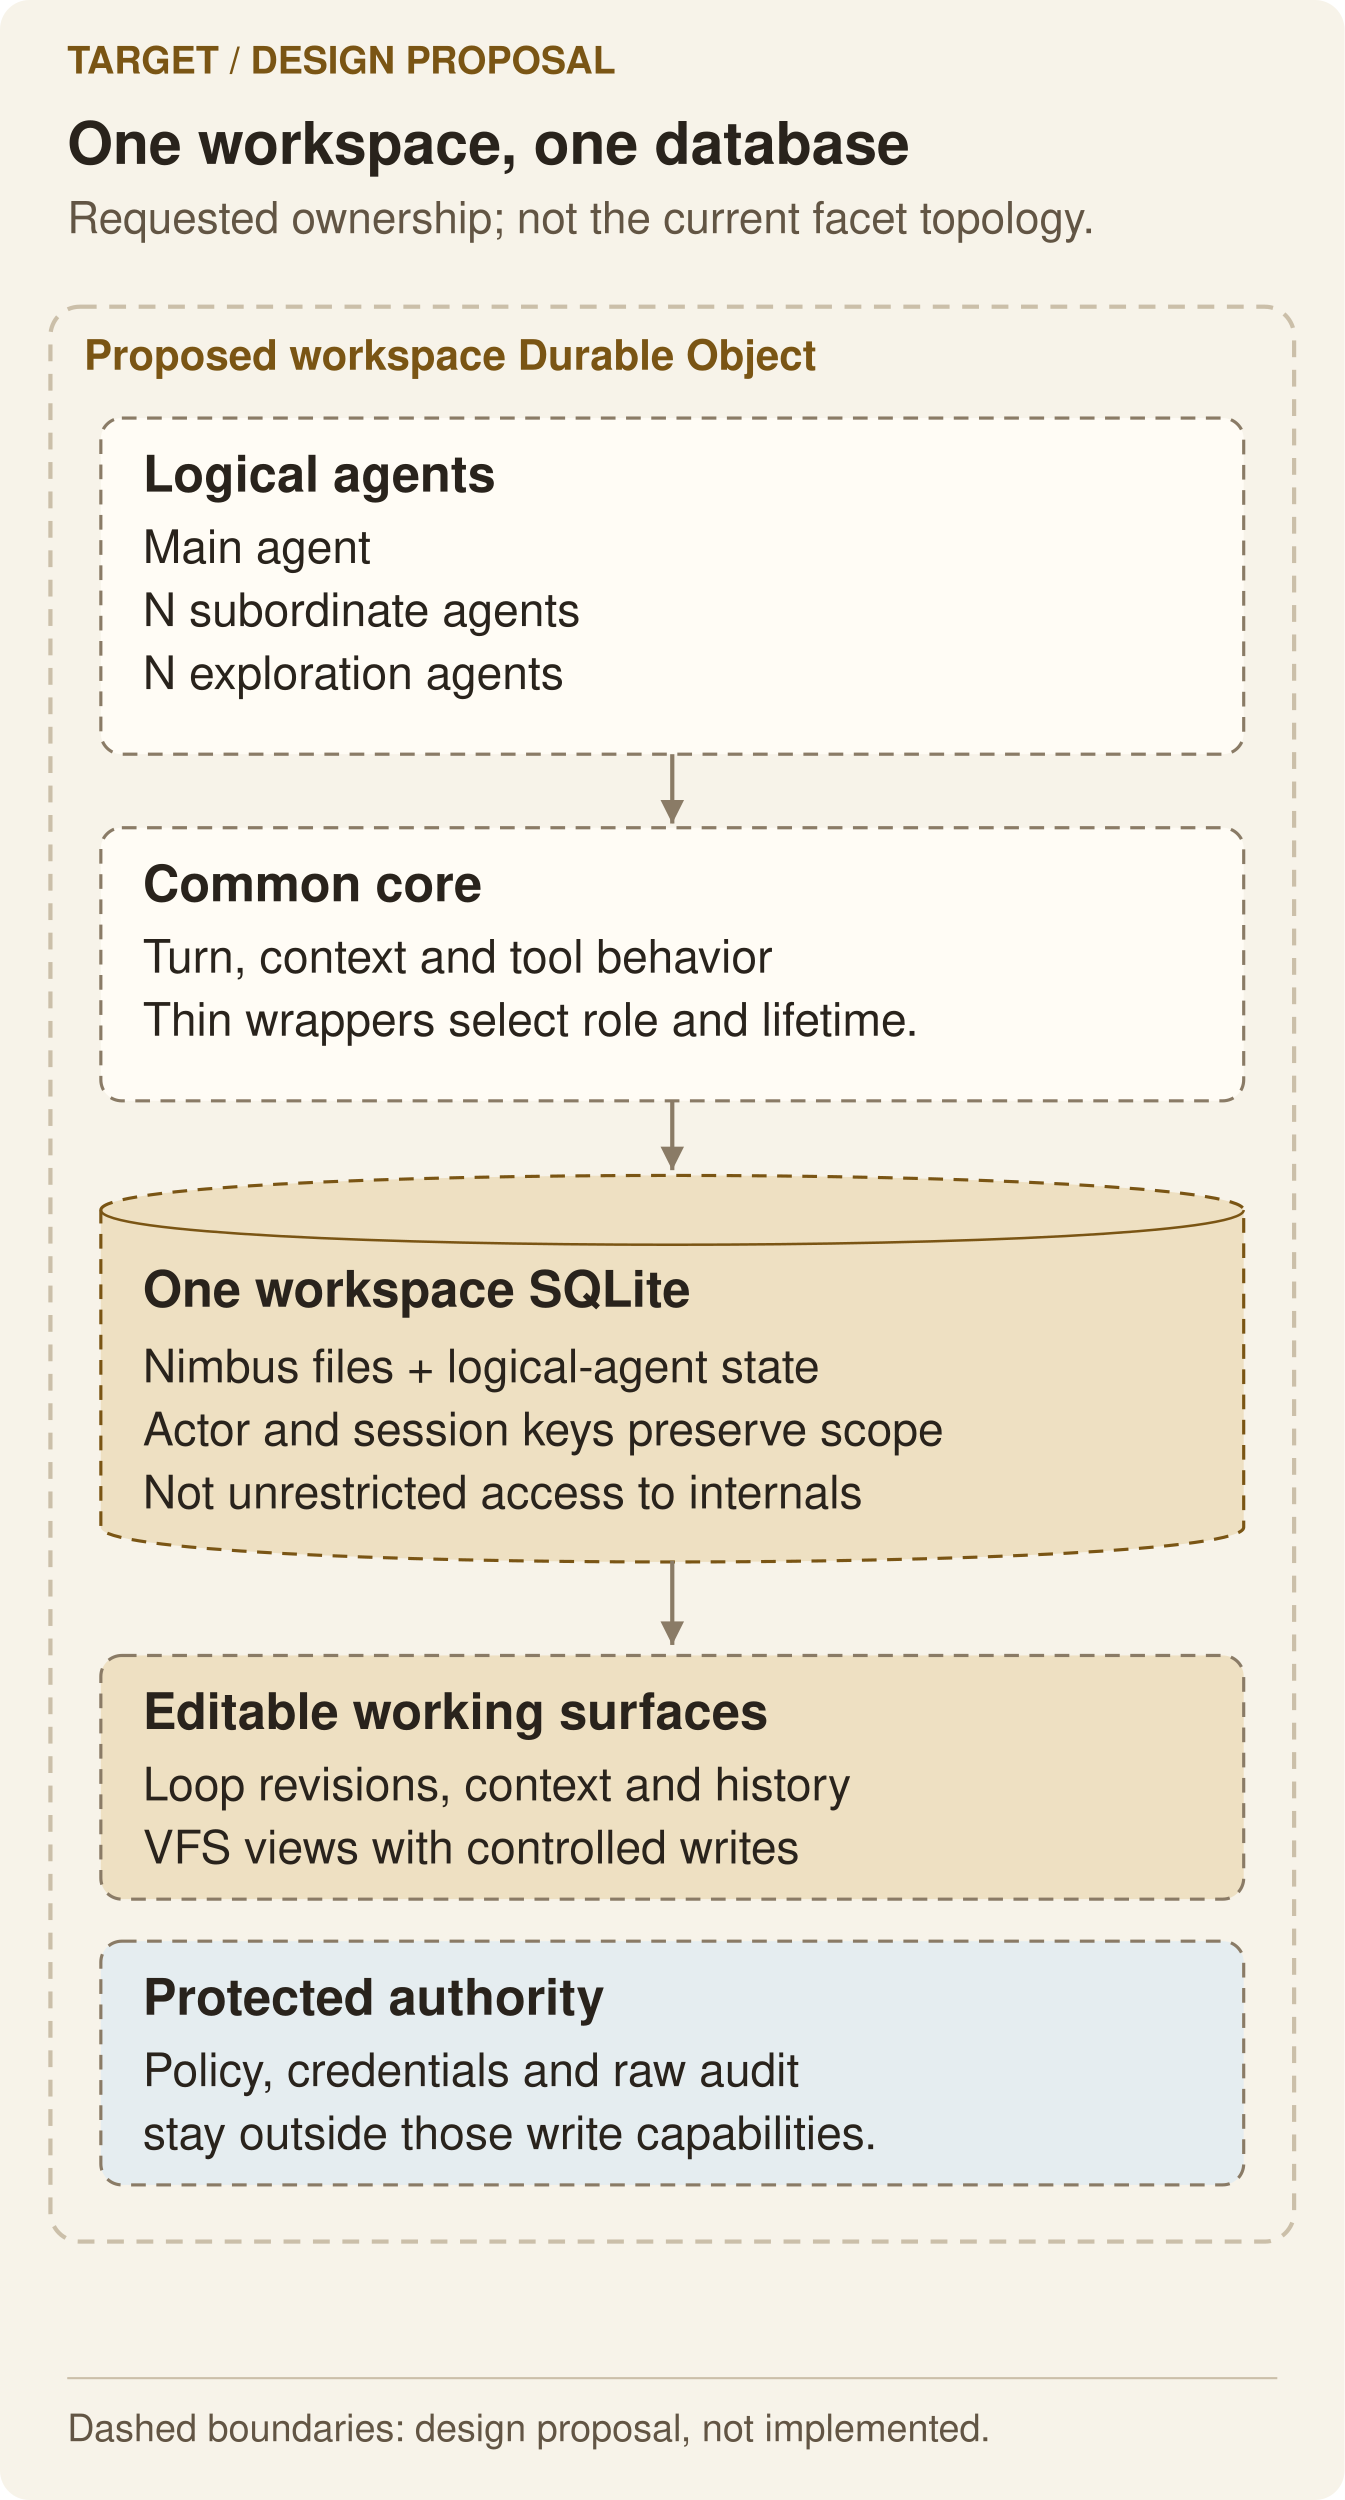
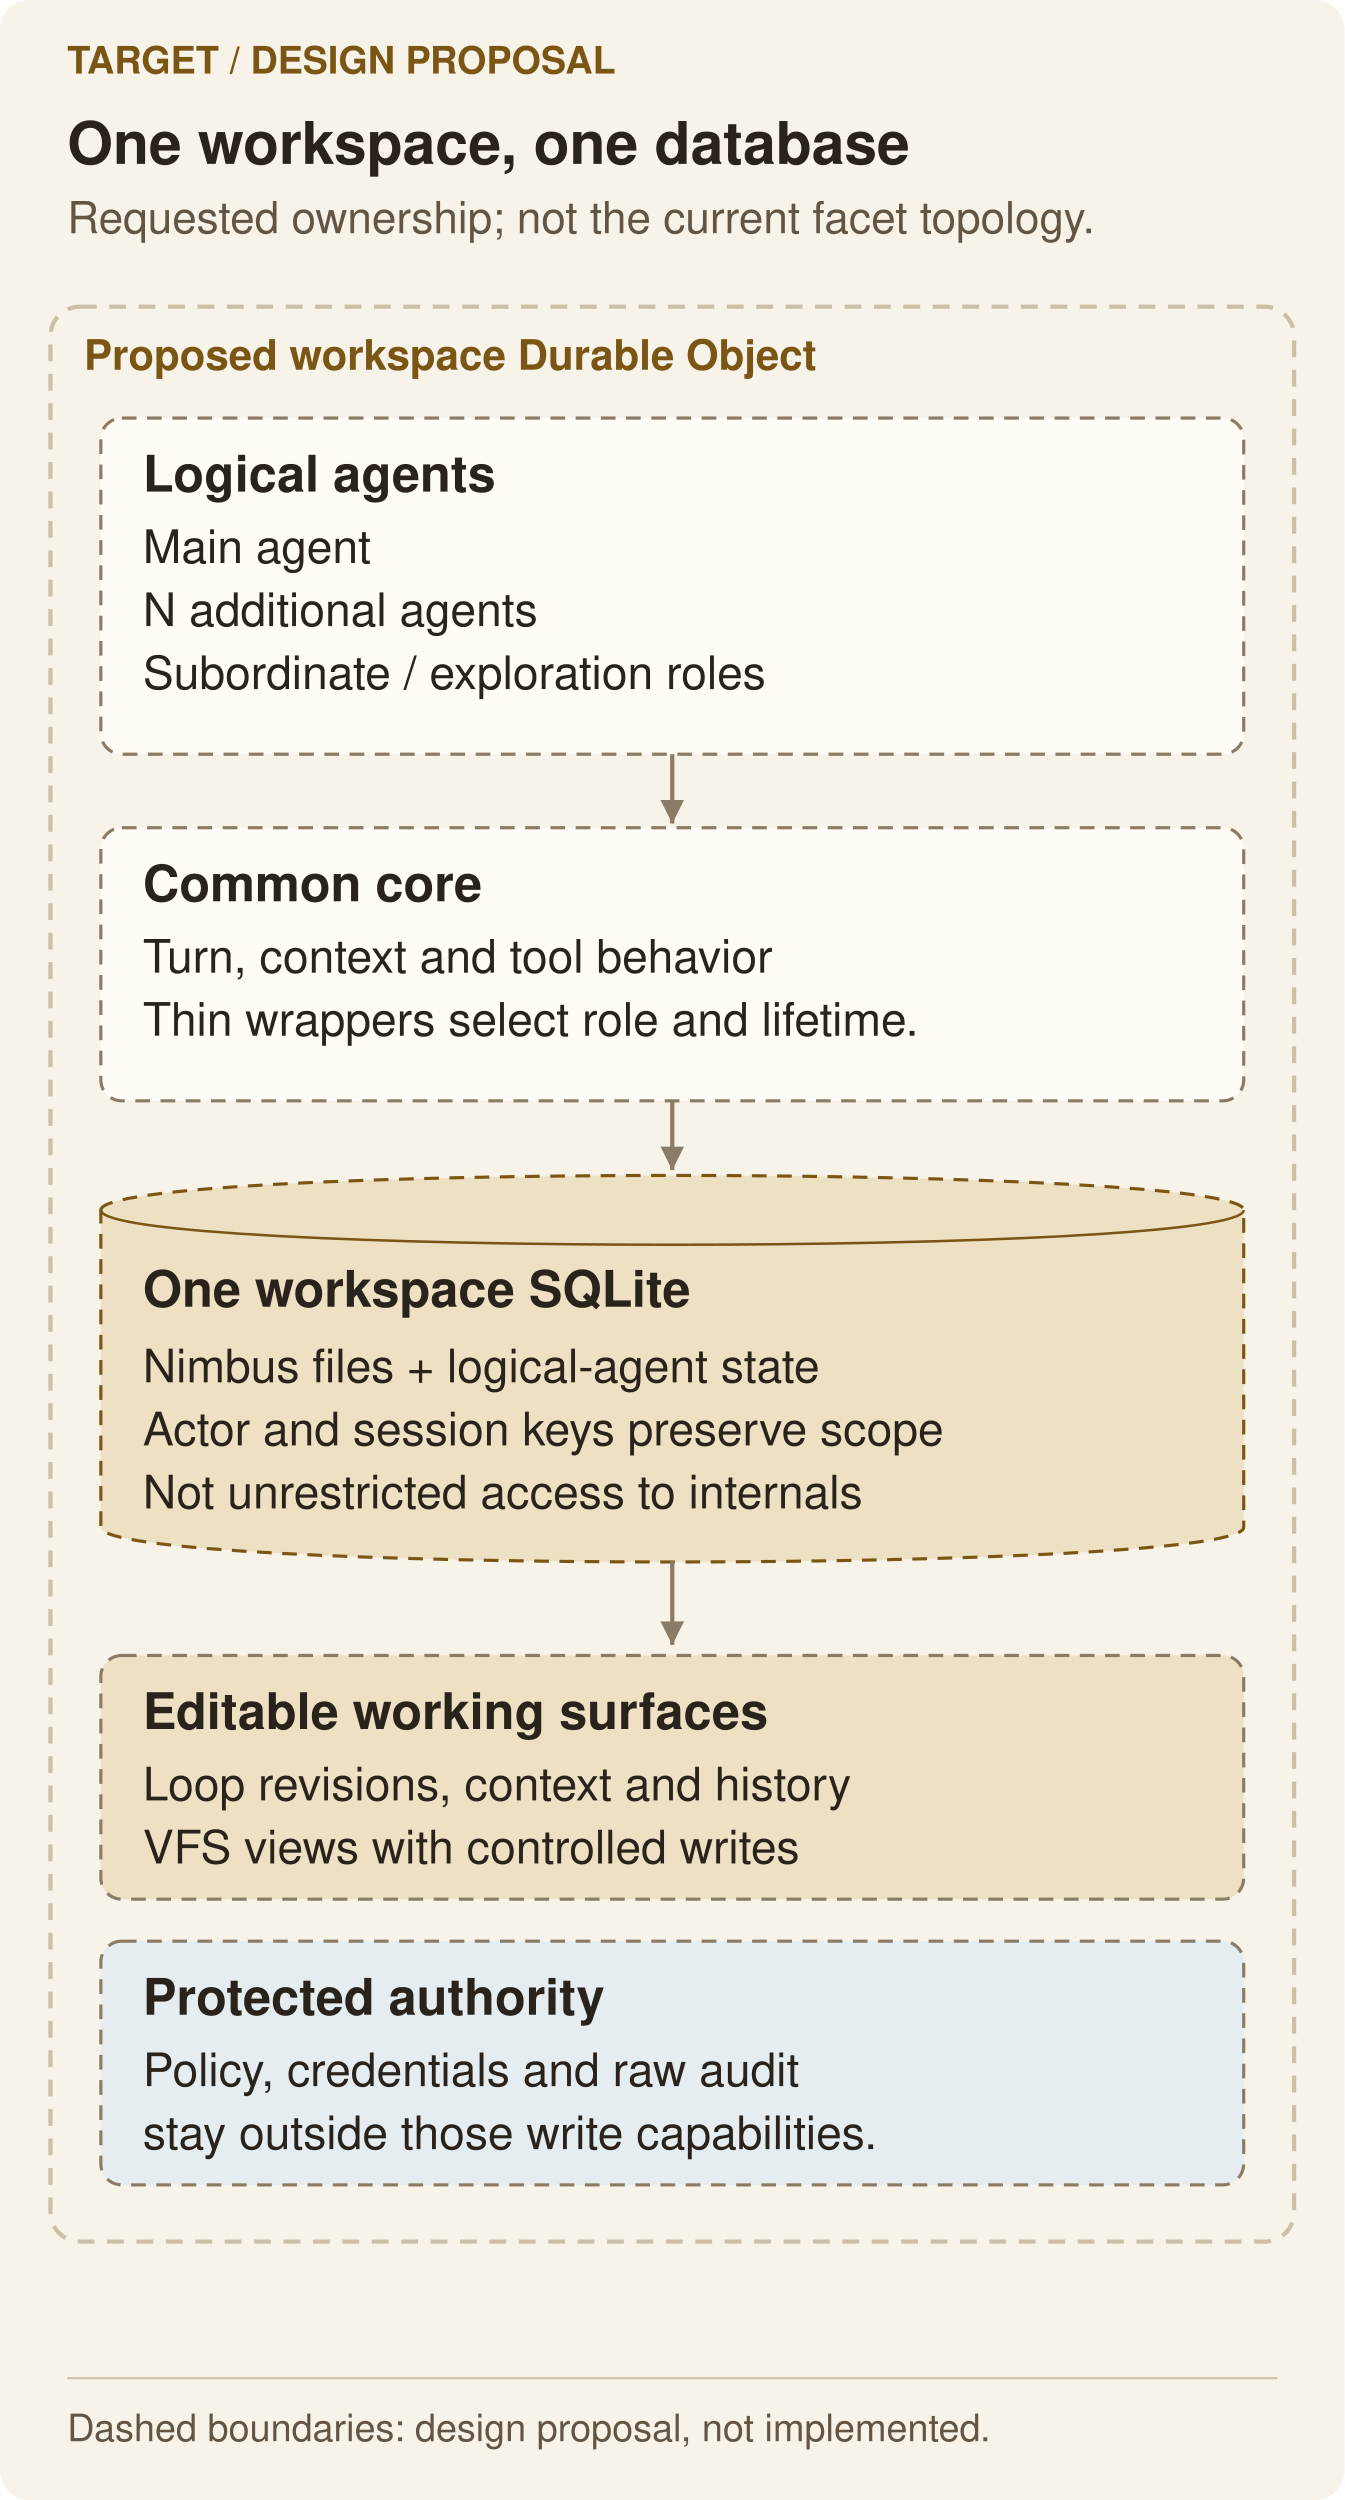
<svg xmlns="http://www.w3.org/2000/svg" width="640" height="1190" viewBox="0 0 640 1190" style="max-width:100%;height:auto;display:block" role="img" aria-labelledby="workspace-target-title workspace-target-desc">
  <style>text{font-family:ui-sans-serif,-apple-system,BlinkMacSystemFont,"Segoe UI",Helvetica,Arial,sans-serif}path,rect{vector-effect:non-scaling-stroke}</style>
  <defs>
    <marker id="workspace-target-arrow" viewBox="0 0 10 10" refX="9" refY="5" markerWidth="7" markerHeight="7" orient="auto-start-reverse">
      <path d="M1 1 L9 5 L1 9 Z" fill="#8A7B66" />
    </marker>
  </defs>
  <rect width="640" height="1190" rx="14" fill="#F7F3E9" />
  <text x="32" y="35" font-size="18" font-weight="700" fill="#7A5514" text-anchor="start">
    <tspan x="32" dy="0">TARGET / DESIGN PROPOSAL</tspan>
  </text>
  <text x="32" y="78" font-size="28" font-weight="650" fill="#29231C" text-anchor="start">
    <tspan x="32" dy="0">One workspace, one database</tspan>
  </text>
  <text x="32" y="111" font-size="21" font-weight="400" fill="#625544" text-anchor="start">
    <tspan x="32" dy="0">Requested ownership; not the current facet topology.</tspan>
  </text>
  <rect x="24" y="146" width="592" height="921" rx="14" fill="none" stroke="#CBBFA9" stroke-width="2" stroke-dasharray="8 6" />
  <text x="40" y="176" font-size="20" font-weight="650" fill="#7A5514" text-anchor="start">
    <tspan x="40" dy="0">Proposed workspace Durable Object</tspan>
  </text>
  <g>
    <rect x="48" y="199" width="544" height="160" rx="10" fill="#FFFCF5" stroke="#8A7B66" stroke-width="1.5" stroke-dasharray="7 5" />
    <text x="68" y="234" font-size="24" font-weight="650" fill="#29231C" text-anchor="start">
      <tspan x="68" dy="0">Logical agents</tspan>
    </text>
    <text x="68" y="268" font-size="22" font-weight="400" fill="#29231C" text-anchor="start">
      <tspan x="68" dy="0">Main agent</tspan>
-       <tspan x="68" dy="30">N subordinate agents</tspan>
-       <tspan x="68" dy="30">N exploration agents</tspan>
+       <tspan x="68" dy="30">N additional agents</tspan>
+       <tspan x="68" dy="30">Subordinate / exploration roles</tspan>
    </text>
  </g>
  <path d="M320 359 V392" fill="none" stroke="#8A7B66" stroke-width="2" marker-end="url(#workspace-target-arrow)" />
  <g>
    <rect x="48" y="394" width="544" height="130" rx="10" fill="#FFFCF5" stroke="#8A7B66" stroke-width="1.5" stroke-dasharray="7 5" />
    <text x="68" y="429" font-size="24" font-weight="650" fill="#29231C" text-anchor="start">
      <tspan x="68" dy="0">Common core</tspan>
    </text>
    <text x="68" y="463" font-size="22" font-weight="400" fill="#29231C" text-anchor="start">
      <tspan x="68" dy="0">Turn, context and tool behavior</tspan>
      <tspan x="68" dy="30">Thin wrappers select role and lifetime.</tspan>
    </text>
  </g>
  <path d="M320 524 V557" fill="none" stroke="#8A7B66" stroke-width="2" marker-end="url(#workspace-target-arrow)" />
  <g>
    <path d="M48 576 C48 554,592 554,592 576 L592 727 C592 749,48 749,48 727 Z" fill="#EEE0C2" stroke="#7A5514" stroke-width="1.5" stroke-dasharray="7 5" />
    <path d="M48 576 C48 598,592 598,592 576" fill="none" stroke="#7A5514" stroke-width="1.2" />
    <text x="68" y="622" font-size="24" font-weight="650" fill="#29231C" text-anchor="start">
      <tspan x="68" dy="0">One workspace SQLite</tspan>
    </text>
    <text x="68" y="658" font-size="22" font-weight="400" fill="#29231C" text-anchor="start">
      <tspan x="68" dy="0">Nimbus files + logical-agent state</tspan>
      <tspan x="68" dy="30">Actor and session keys preserve scope</tspan>
      <tspan x="68" dy="30">Not unrestricted access to internals</tspan>
    </text>
  </g>
  <path d="M320 743 V783" fill="none" stroke="#8A7B66" stroke-width="2" marker-end="url(#workspace-target-arrow)" />
  <g>
    <rect x="48" y="788" width="544" height="116" rx="10" fill="#EEE0C2" stroke="#8A7B66" stroke-width="1.5" stroke-dasharray="7 5" />
    <text x="68" y="823" font-size="24" font-weight="650" fill="#29231C" text-anchor="start">
      <tspan x="68" dy="0">Editable working surfaces</tspan>
    </text>
    <text x="68" y="857" font-size="22" font-weight="400" fill="#29231C" text-anchor="start">
      <tspan x="68" dy="0">Loop revisions, context and history</tspan>
      <tspan x="68" dy="30">VFS views with controlled writes</tspan>
    </text>
  </g>
  <g>
    <rect x="48" y="924" width="544" height="116" rx="10" fill="#E5EDF0" stroke="#8A7B66" stroke-width="1.5" stroke-dasharray="7 5" />
    <text x="68" y="959" font-size="24" font-weight="650" fill="#29231C" text-anchor="start">
      <tspan x="68" dy="0">Protected authority</tspan>
    </text>
    <text x="68" y="993" font-size="22" font-weight="400" fill="#29231C" text-anchor="start">
      <tspan x="68" dy="0">Policy, credentials and raw audit</tspan>
      <tspan x="68" dy="30">stay outside those write capabilities.</tspan>
    </text>
  </g>
  <path d="M32 1132 H608" stroke="#CBBFA9" />
  <text x="32" y="1162" font-size="18" font-weight="400" fill="#625544" text-anchor="start">
    <tspan x="32" dy="0">Dashed boundaries: design proposal, not implemented.</tspan>
  </text>
</svg>
